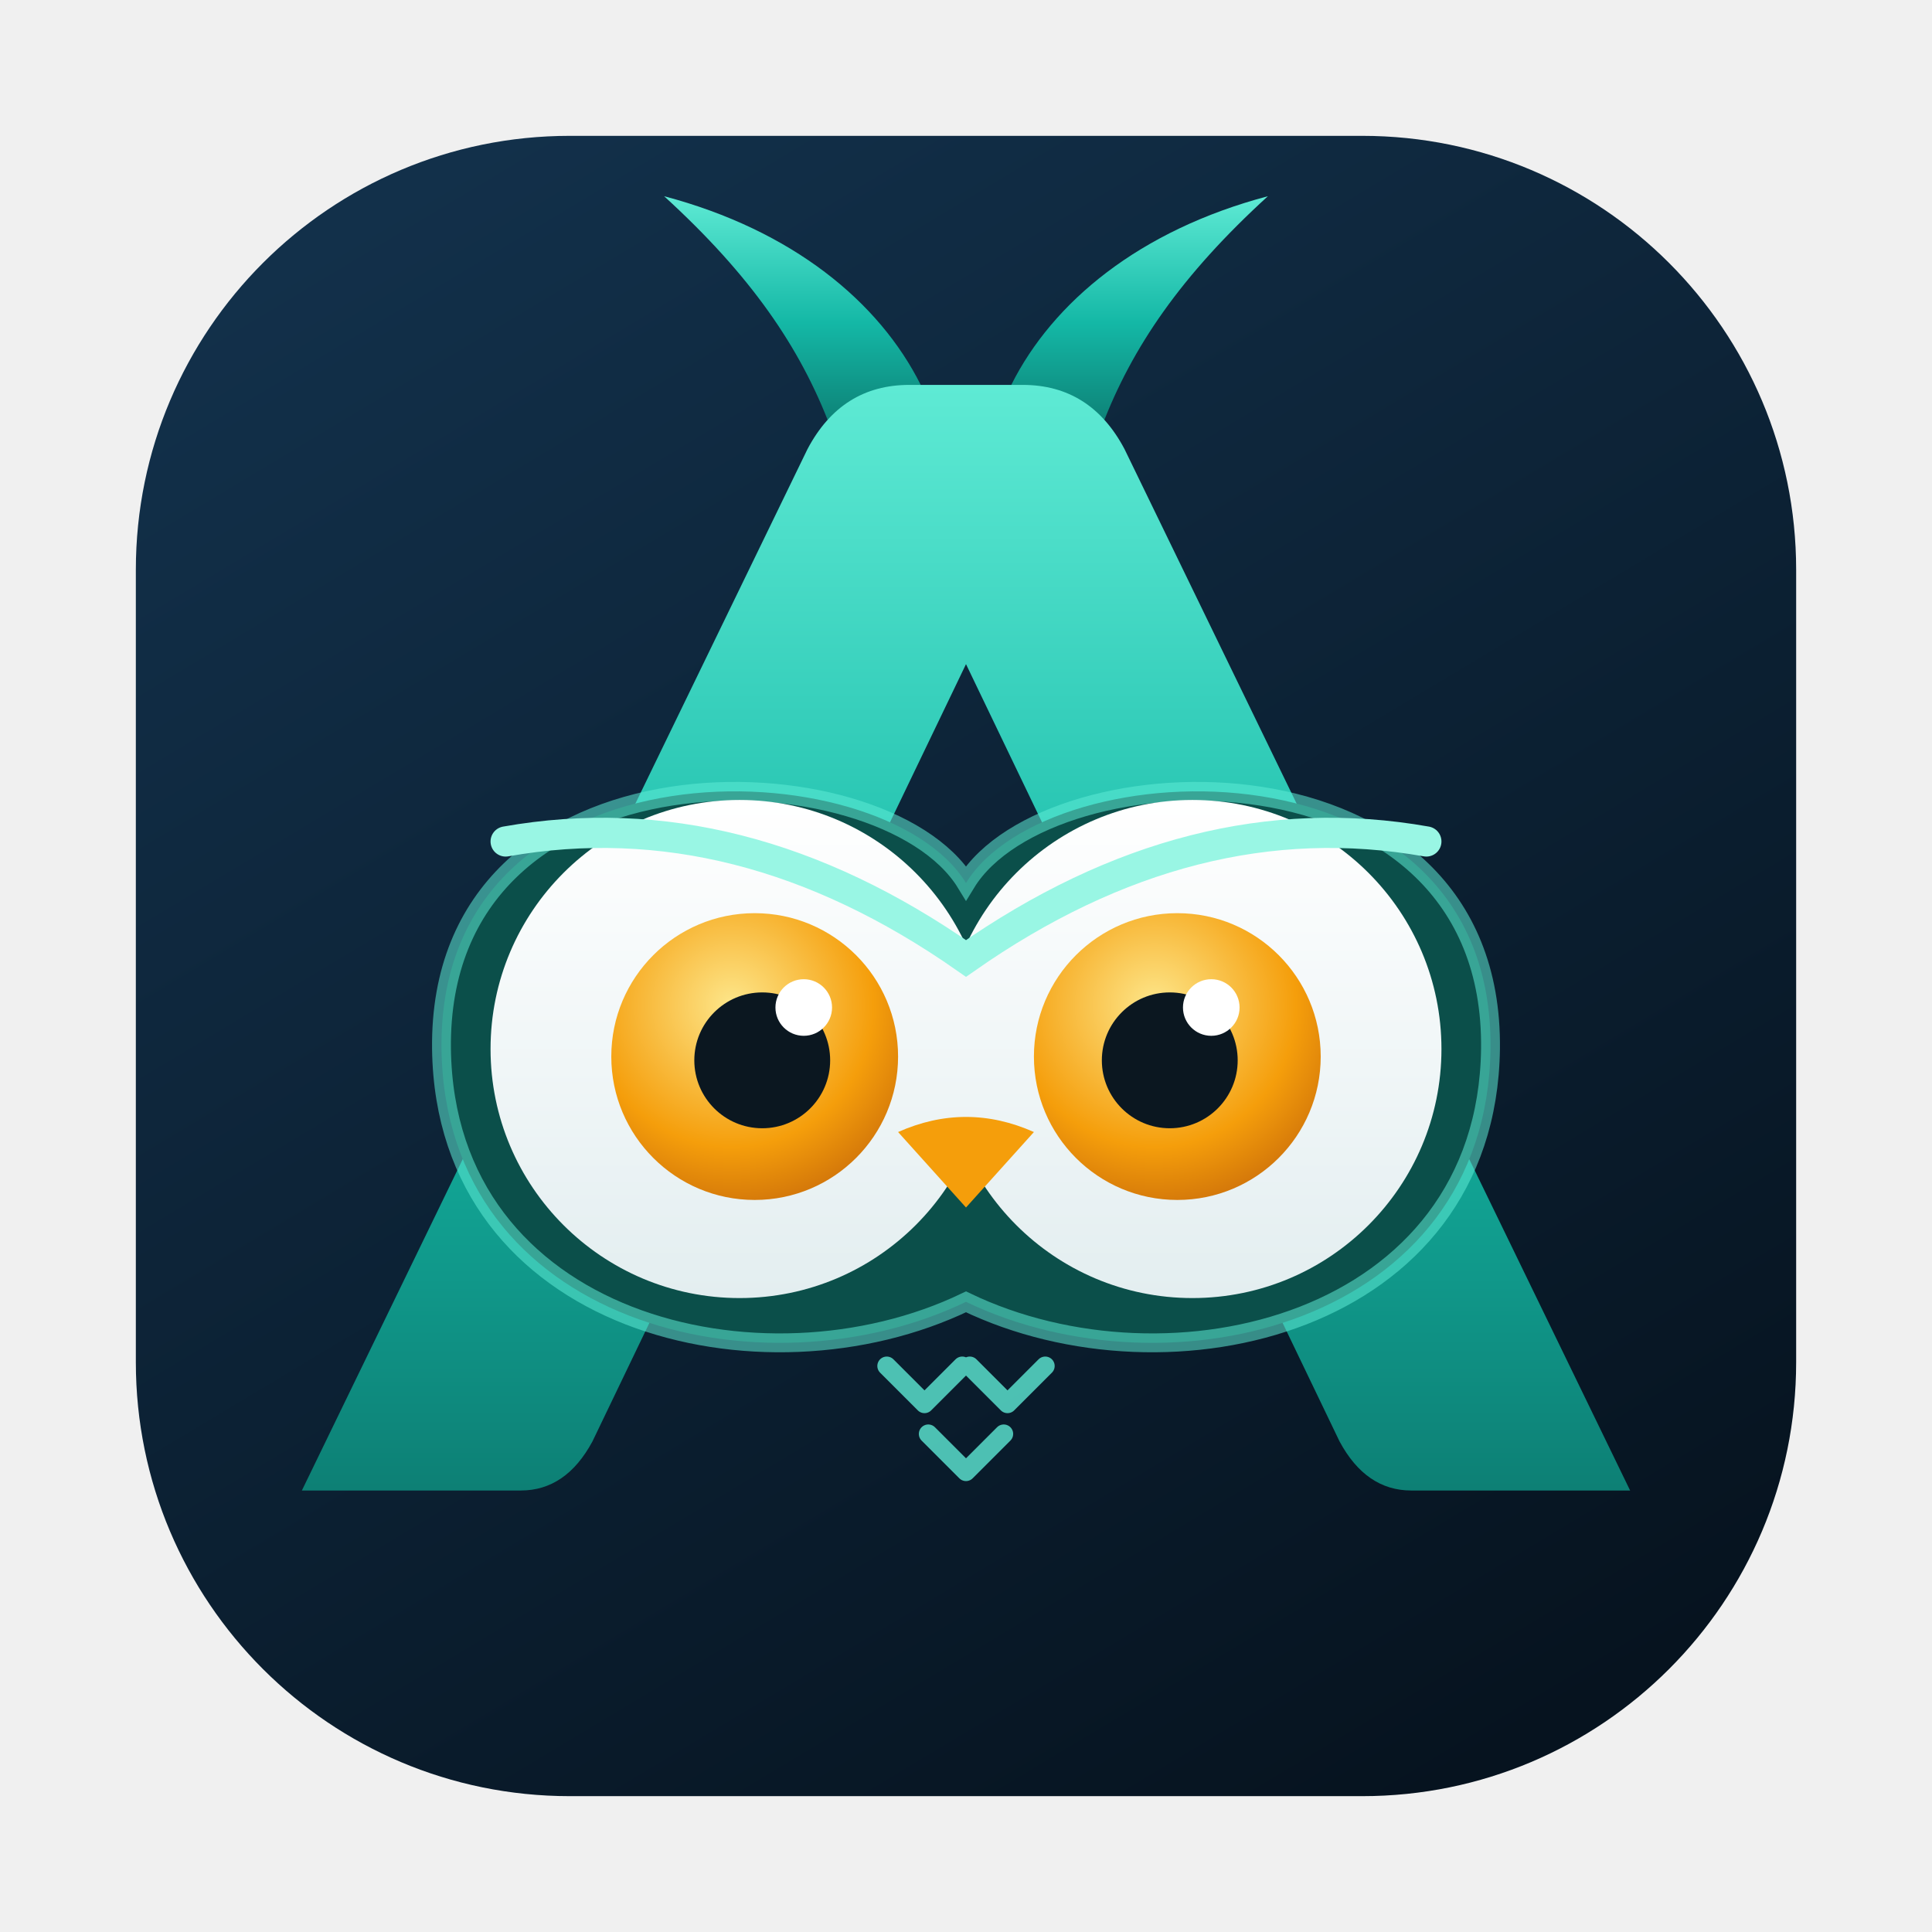
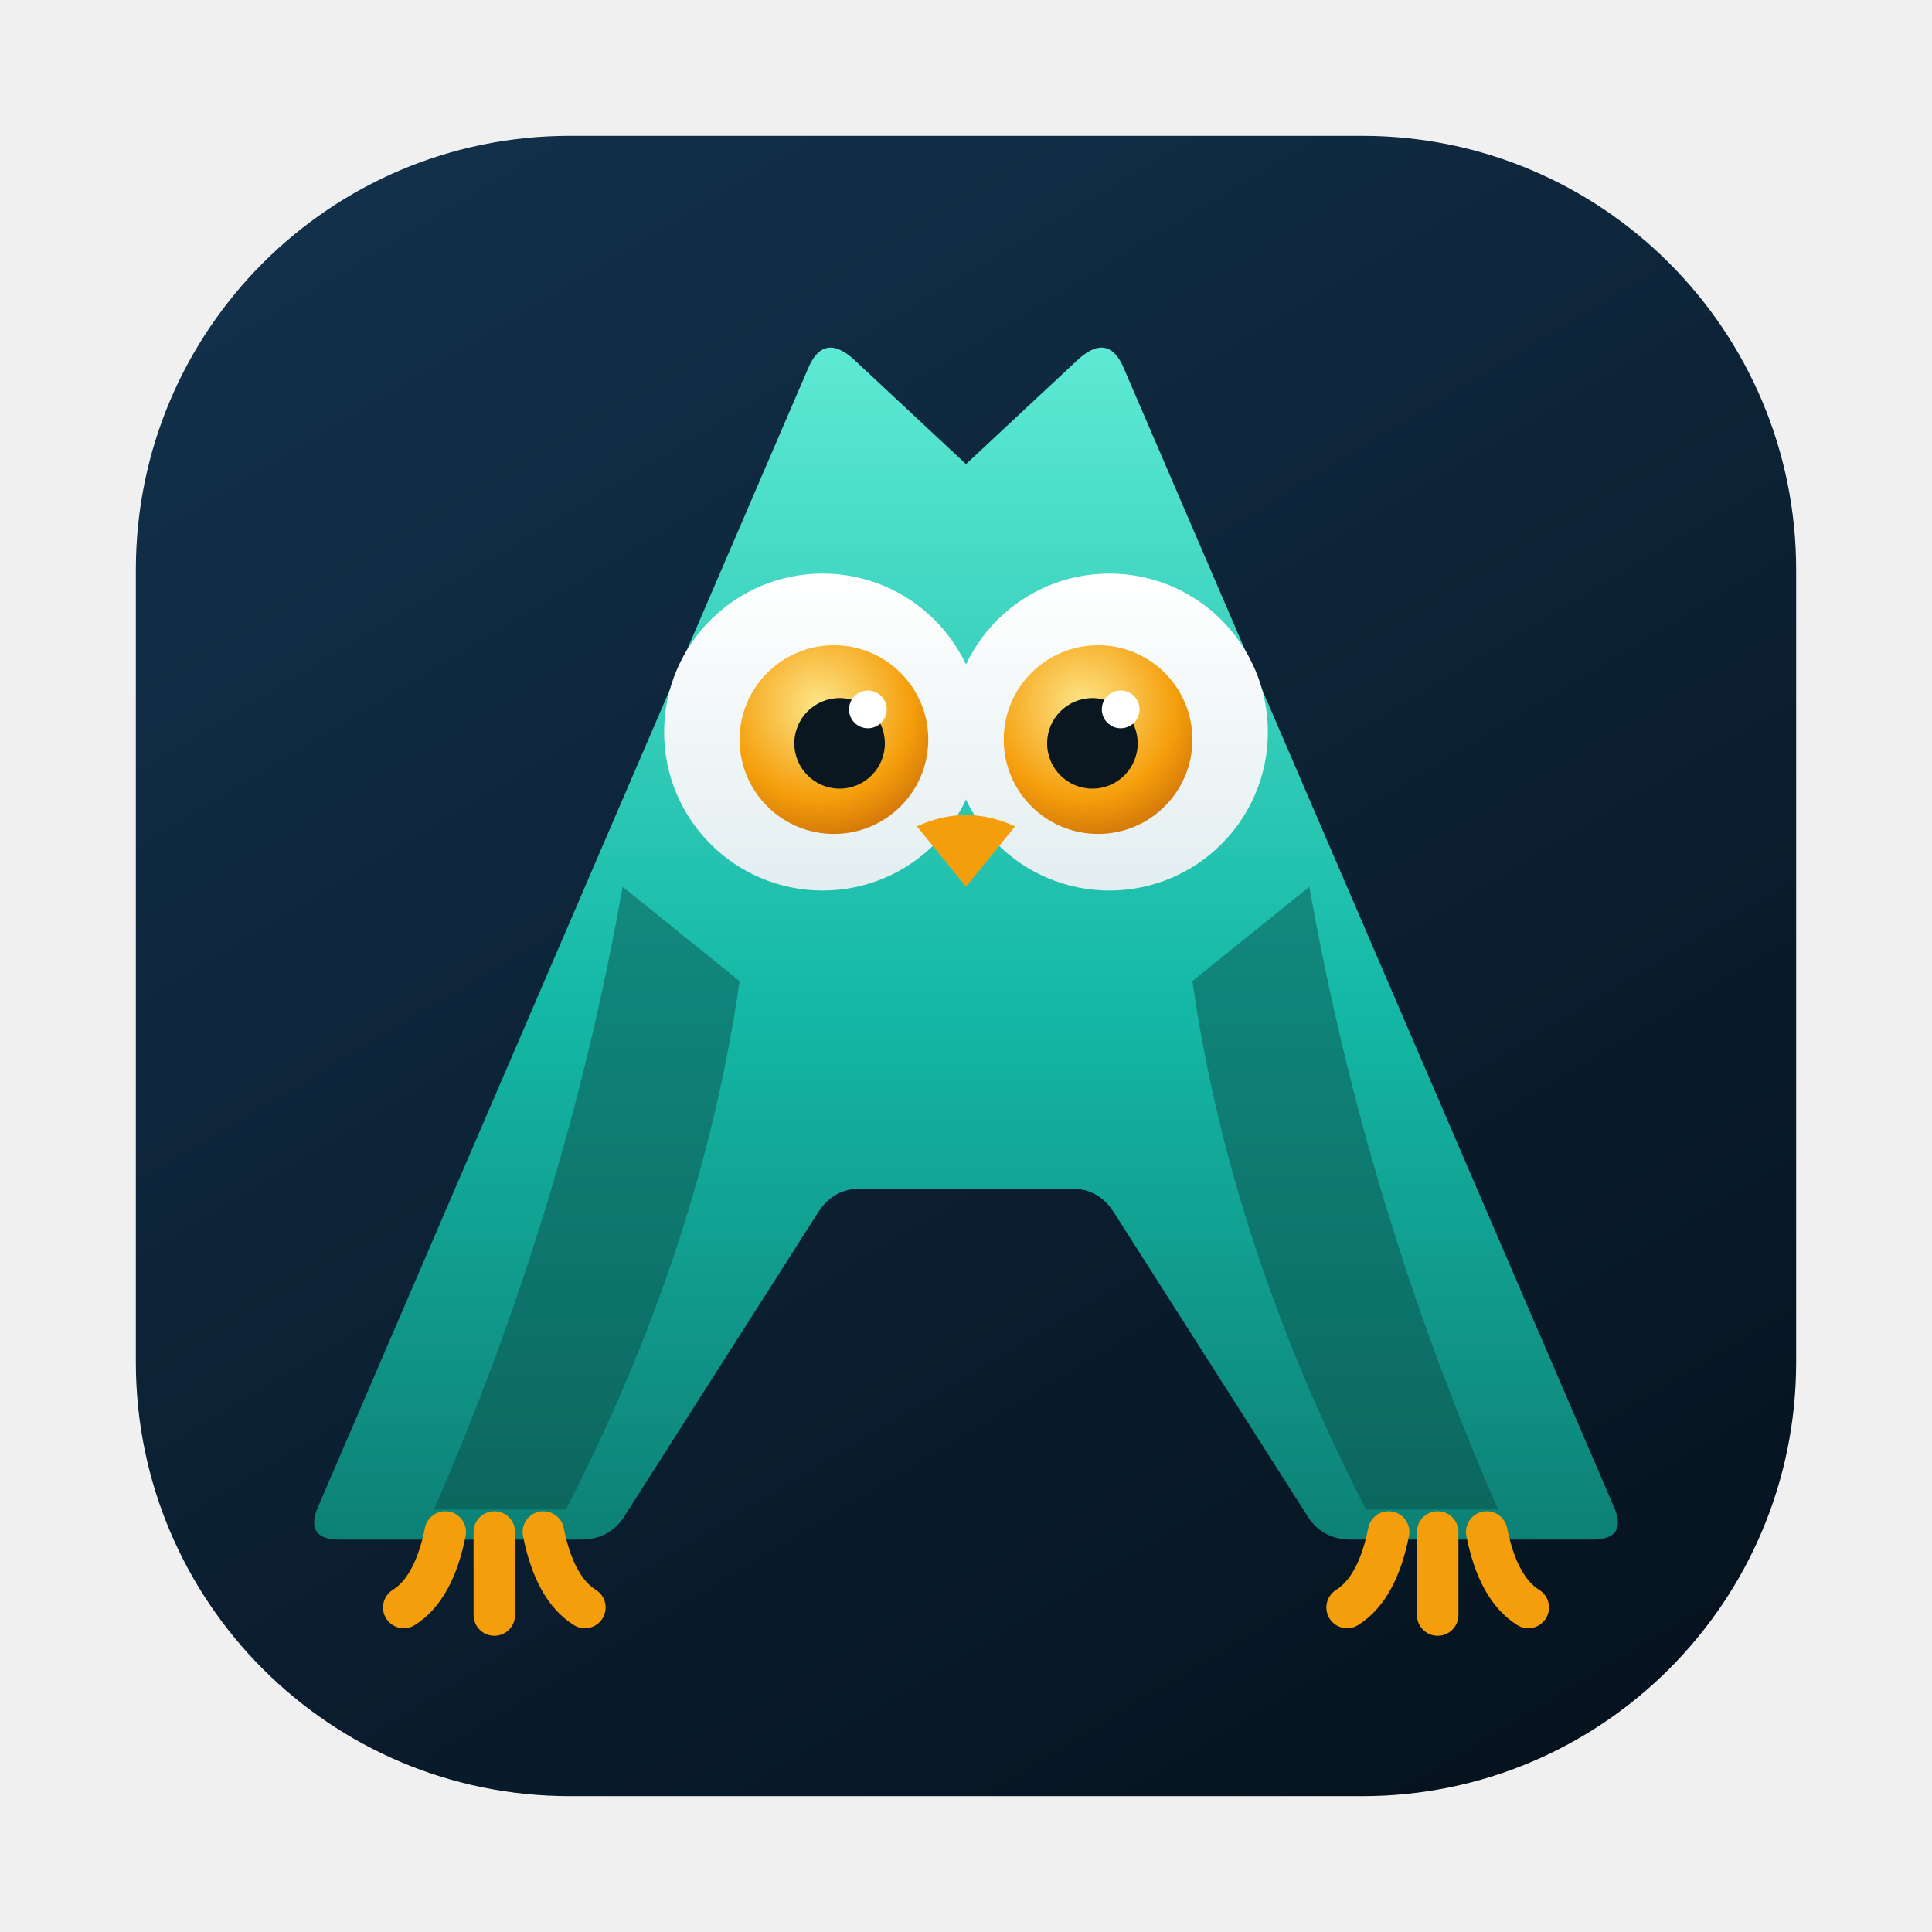
<svg xmlns="http://www.w3.org/2000/svg" viewBox="0 0 1024 1024">
  <defs>
    <linearGradient id="bg" x1="0.2" y1="0" x2="0.8" y2="1">
      <stop offset="0" stop-color="#12304a" />
      <stop offset="1" stop-color="#06131f" />
    </linearGradient>
    <linearGradient id="a" x1="0" y1="0" x2="0" y2="1">
      <stop offset="0" stop-color="#5eead4" />
      <stop offset="0.55" stop-color="#14b8a6" />
      <stop offset="1" stop-color="#0d8075" />
+     </linearGradient>
+     <linearGradient id="wing" x1="0" y1="0" x2="0" y2="1">
+       <stop offset="0" stop-color="#0f766e" />
+       <stop offset="1" stop-color="#0b5d56" />
    </linearGradient>
    <linearGradient id="white" x1="0" y1="0" x2="0" y2="1">
      <stop offset="0" stop-color="#ffffff" />
      <stop offset="1" stop-color="#e3eef0" />
    </linearGradient>
    <radialGradient id="iris" cx="0.42" cy="0.32" r="0.9">
      <stop offset="0" stop-color="#fde68a" />
      <stop offset="0.55" stop-color="#f59e0b" />
      <stop offset="1" stop-color="#b45309" />
    </radialGradient>
  </defs>
  <rect x="72" y="72" width="880" height="880" rx="230" fill="url(#bg)" />
-   <path d="M440 226 C424 184 398 146 352 104 C420 122 466 160 488 204 Z" fill="url(#a)" />
-   <path d="M584 226 C600 184 626 146 672 104 C604 122 558 160 536 204 Z" fill="url(#a)" />
-   <path d="M160 790 L428 238 Q446 204 482 204 L542 204 Q578 204 596 238 L864 790 L748 790 Q724 790 710 764 L512 352 L314 764 Q300 790 276 790 Z" fill="url(#a)" />
-   <path d="M512 468 C468 396 232 388 234 556 C236 702 404 742 512 690 C620 742 788 702 790 556 C792 388 556 396 512 468 Z" fill="#0b4f4a" stroke="#5eead4" stroke-opacity="0.55" stroke-width="10" />
-   <circle cx="392" cy="556" r="132" fill="url(#white)" />
-   <circle cx="632" cy="556" r="132" fill="url(#white)" />
-   <circle cx="400" cy="560" r="76" fill="url(#iris)" />
-   <circle cx="624" cy="560" r="76" fill="url(#iris)" />
-   <circle cx="404" cy="562" r="36" fill="#0b1720" />
-   <circle cx="620" cy="562" r="36" fill="#0b1720" />
-   <circle cx="426" cy="534" r="15" fill="#ffffff" />
-   <circle cx="642" cy="534" r="15" fill="#ffffff" />
-   <path d="M512 640 L476 600 Q512 584 548 600 Z" fill="#f59e0b" />
-   <path d="M268 446 Q392 424 512 508 Q632 424 756 446" fill="none" stroke="#99f6e4" stroke-width="16" stroke-linecap="round" />
-   <path d="M470 724 l20 20 l20 -20 M514 724 l20 20 l20 -20 M492 760 l20 20 l20 -20" fill="none" stroke="#5eead4" stroke-opacity="0.8" stroke-width="10" stroke-linecap="round" stroke-linejoin="round" />
+   <path d="M168 800 L428 196 Q436 176 452 190 L512 246 L572 190 Q588 176 596 196 L856 800 Q862 816 844 816 L716 816 Q700 816 692 802 L590 642 Q582 630 568 630 L456 630 Q442 630 434 642 L332 802 Q324 816 308 816 L180 816 Q162 816 168 800 Z" fill="url(#a)" />
+   <path d="M330 470 Q300 640 230 800 L300 800 Q372 660 392 520 Z" fill="url(#wing)" opacity="0.75" />
+   <path d="M694 470 Q724 640 794 800 L724 800 Q652 660 632 520 Z" fill="url(#wing)" opacity="0.75" />
+   <circle cx="436" cy="388" r="84" fill="url(#white)" />
+   <circle cx="588" cy="388" r="84" fill="url(#white)" />
+   <circle cx="442" cy="392" r="50" fill="url(#iris)" />
+   <circle cx="582" cy="392" r="50" fill="url(#iris)" />
+   <circle cx="445" cy="394" r="24" fill="#0b1720" />
+   <circle cx="579" cy="394" r="24" fill="#0b1720" />
+   <circle cx="460" cy="376" r="10" fill="#ffffff" />
+   <circle cx="594" cy="376" r="10" fill="#ffffff" />
+   <path d="M512 470 L486 438 Q512 426 538 438 Z" fill="#f59e0b" />
+   <path d="M236 812 q-6 30 -22 40 M262 812 q0 32 0 44 M288 812 q6 30 22 40" fill="none" stroke="#f59e0b" stroke-width="22" stroke-linecap="round" />
+   <path d="M736 812 q-6 30 -22 40 M762 812 q0 32 0 44 M788 812 q6 30 22 40" fill="none" stroke="#f59e0b" stroke-width="22" stroke-linecap="round" />
</svg>
